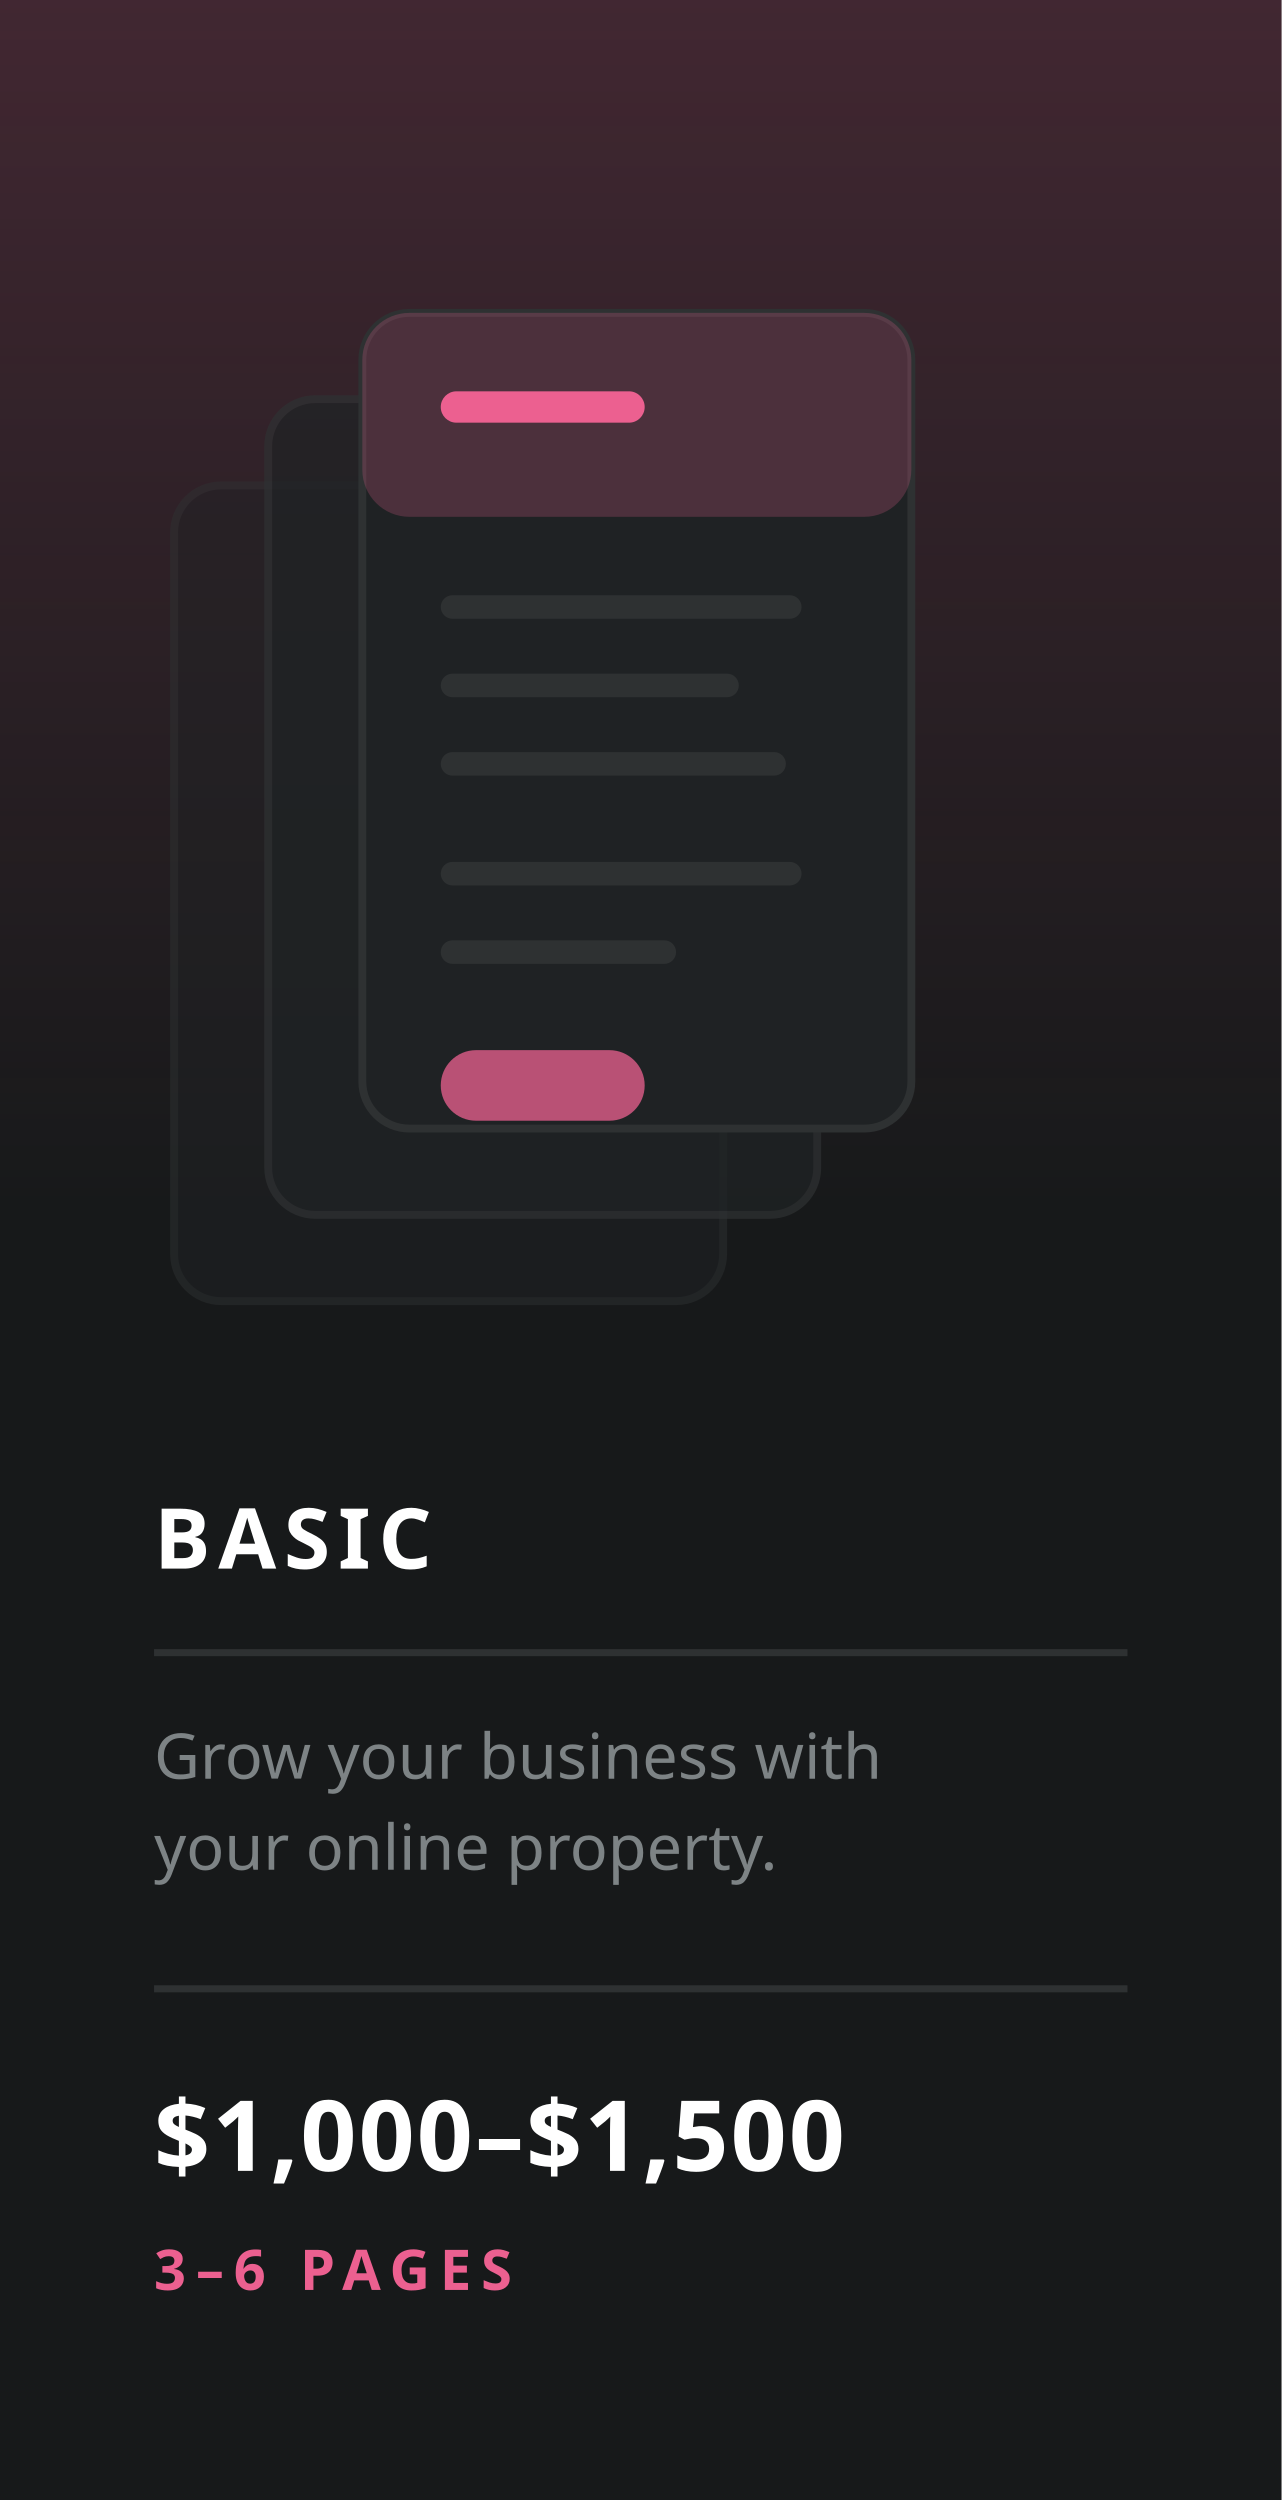
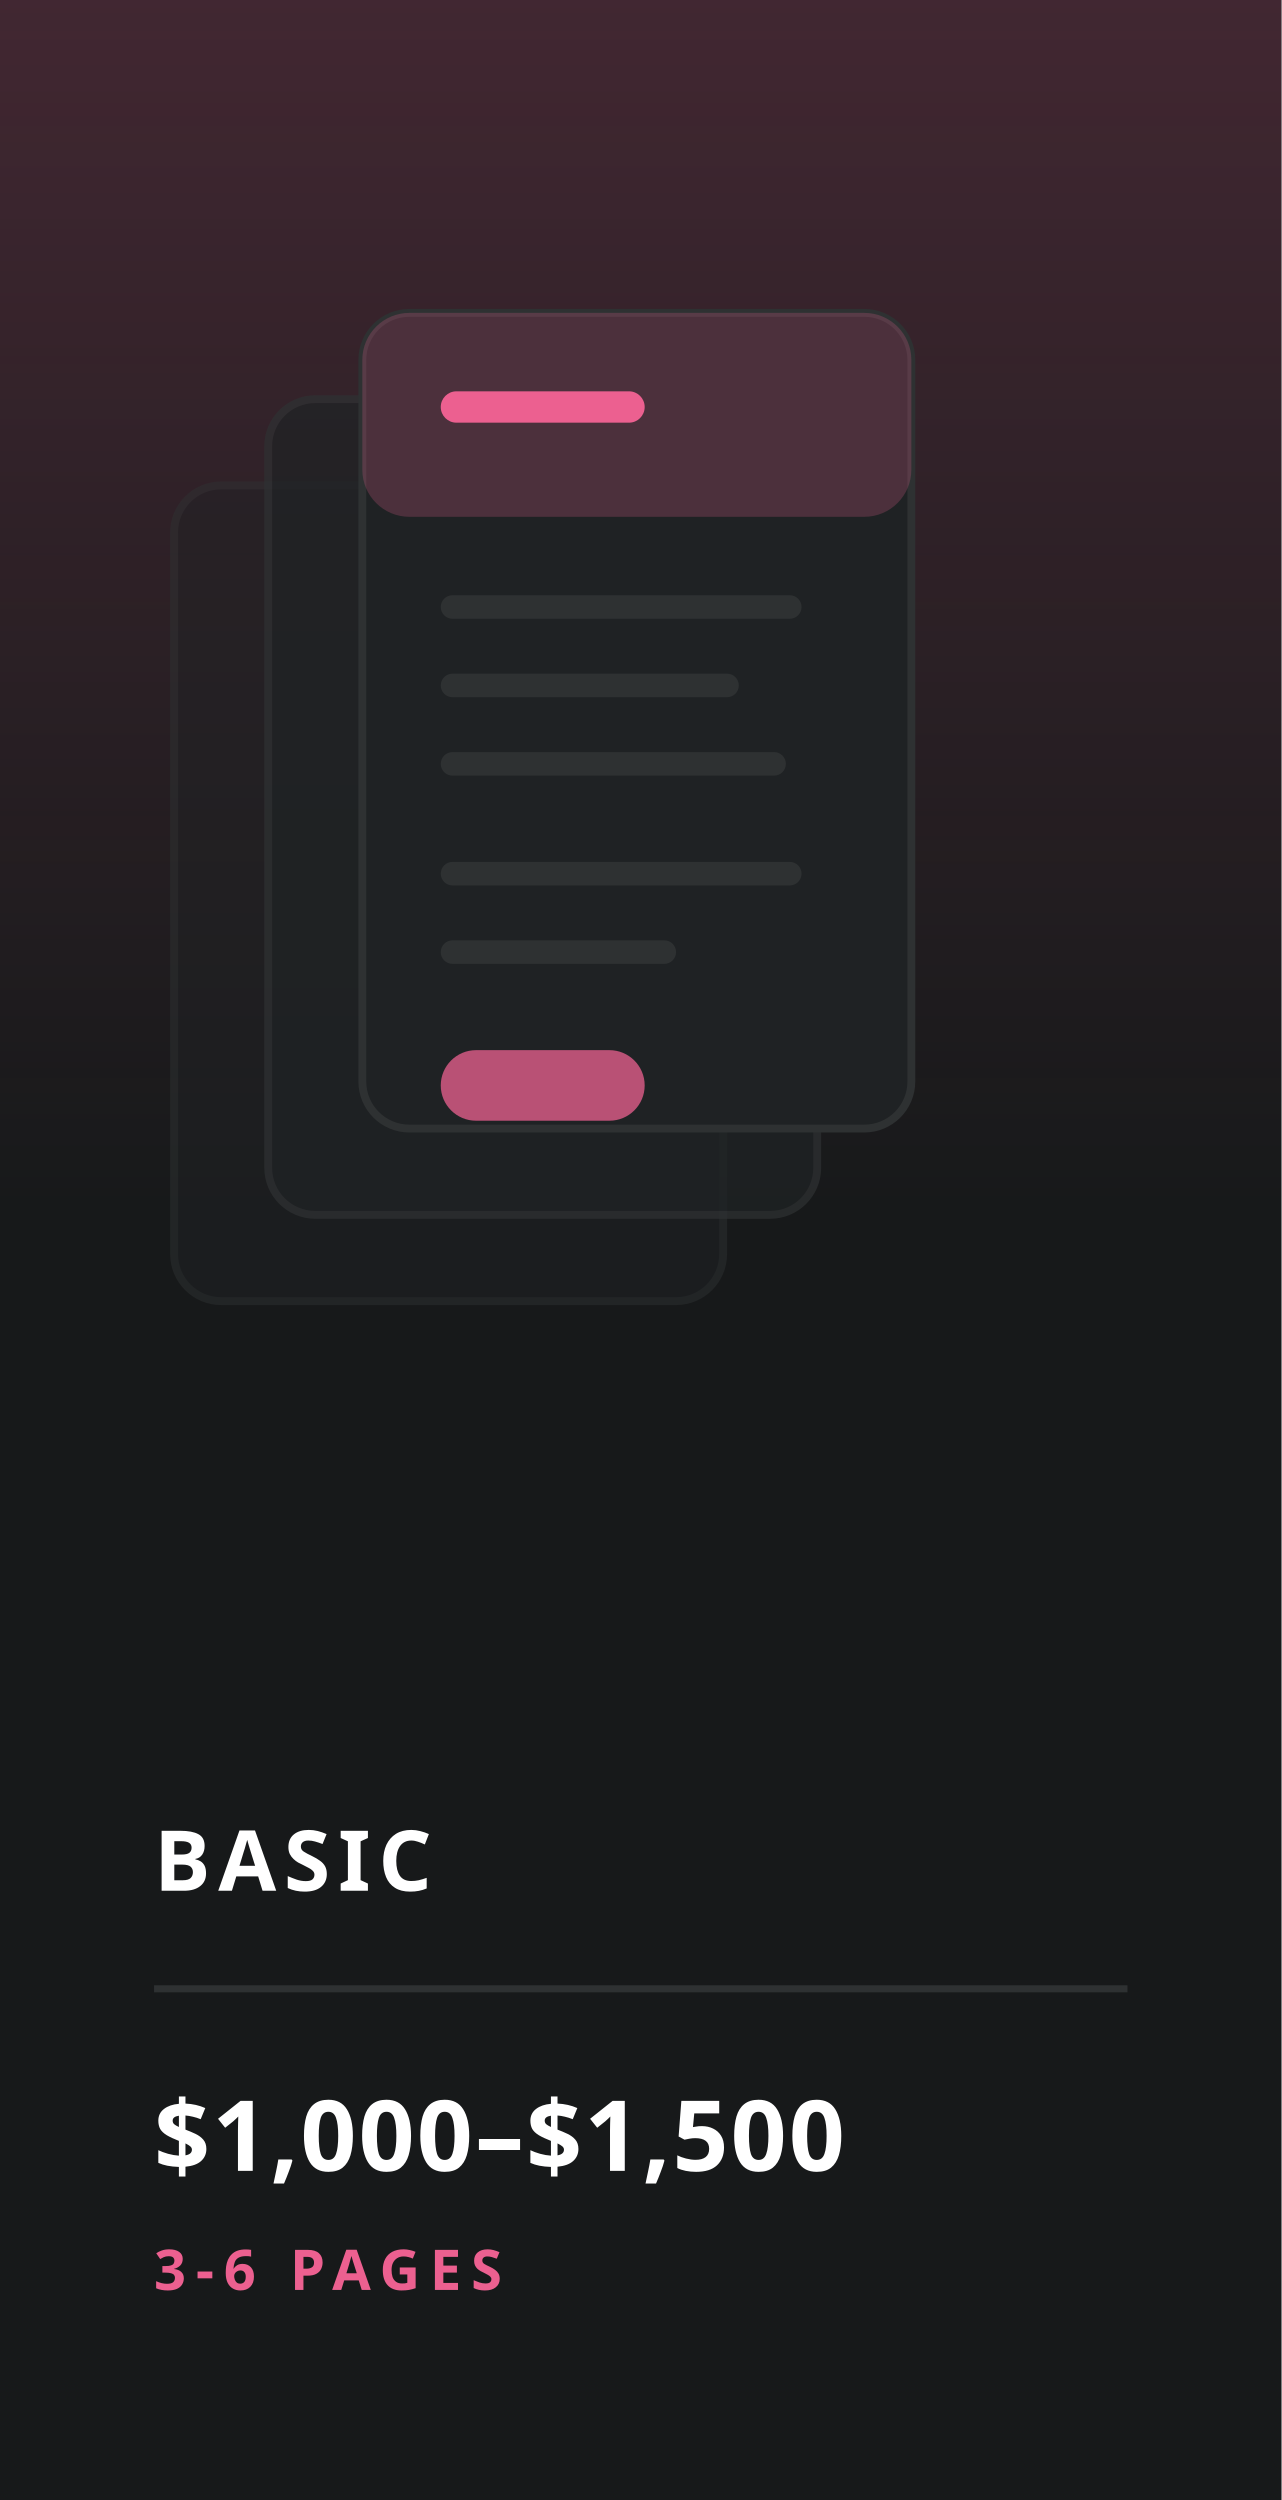
<svg xmlns="http://www.w3.org/2000/svg" viewBox="0 0 183 357" width="183" height="357" role="img" aria-label="Basic package" font-family="Poppins, 'Century Gothic', Futura, 'Trebuchet MS', sans-serif" version="1.1" id="svg18">
  <defs id="defs2">
    <linearGradient id="glow" x1="0" y1="0" x2="0" y2="1">
      <stop offset="0%" stop-color="#ec6090" stop-opacity="0.20" id="stop1" />
      <stop offset="100%" stop-color="#ec6090" stop-opacity="0" id="stop2" />
    </linearGradient>
  </defs>
  <rect width="183" height="357" fill="#17191a" id="rect2" />
  <rect width="183" height="172" fill="url(#glow)" id="rect3" />
  <g transform="translate(91.5,113) scale(1.12) translate(-91.5,-113)" id="g14">
    <rect x="32" y="74" width="70" height="104" rx="6" fill="#1f2224" stroke="#2e3132" opacity="0.5" id="rect4" />
    <rect x="44" y="63" width="70" height="104" rx="6" fill="#1f2224" stroke="#2e3132" opacity="0.72" id="rect5" />
    <rect x="56" y="52" width="70" height="104" rx="6" fill="#1f2224" stroke="#2e3132" opacity="1.0" id="rect6" />
    <rect x="56" y="52" width="70" height="26" rx="6" fill="#ec6090" opacity="0.22" id="rect7" />
    <rect x="66" y="62" width="26" height="4" rx="2" fill="#ec6090" id="rect8" />
    <rect x="66" y="88" width="46" height="3" rx="1.5" fill="#2e3132" id="rect9" />
    <rect x="66" y="98" width="38" height="3" rx="1.5" fill="#2e3132" id="rect10" />
    <rect x="66" y="108" width="44" height="3" rx="1.5" fill="#2e3132" id="rect11" />
    <rect x="66" y="122" width="46" height="3" rx="1.5" fill="#2e3132" id="rect12" />
    <rect x="66" y="132" width="30" height="3" rx="1.5" fill="#2e3132" id="rect13" />
    <rect x="66" y="146" width="26" height="9" rx="4.5" fill="#ec6090" opacity="0.75" id="rect14" />
  </g>
-   <text x="22" y="224" font-size="12" font-weight="700" fill="#ffffff" letter-spacing="1.1" id="text14">BASIC</text>
-   <path d="M22 236 h139" stroke="#2e3132" stroke-width="1" id="path14" />
-   <text x="22" y="254" font-size="9px" fill="#7d8385" id="text15">Grow your business with</text>
-   <text x="22" y="267" font-size="9px" fill="#7d8385" id="text16">your online property.</text>
-   <path d="M22 284 h139" stroke="#2e3132" stroke-width="1" id="path16" />
+   <text x="22" y="270" font-size="12px" font-weight="700" fill="#ffffff" letter-spacing="1.1" id="text14">BASIC</text>
+   <path d="M 22,236 H 161" stroke="#2e3132" stroke-width="1" id="path14" style="display:none" />
+   <text x="22" y="254" font-size="9px" fill="#7d8385" id="text15" style="display:none">Grow your business with</text>
+   <text x="22" y="267" font-size="9px" fill="#7d8385" id="text16" style="display:none">your online property.</text>
+   <path d="M 22,284 H 161" stroke="#2e3132" stroke-width="1" id="path16" style="display:inline" />
  <text x="22" y="310" font-size="14" font-weight="700" fill="#ffffff" letter-spacing="0.3" id="text17">$1,000–$1,500</text>
-   <text x="22" y="327" font-size="8" font-weight="600" fill="#ec6090" letter-spacing="1.4" id="text18">3–6 PAGES</text>
+   <text x="22" y="327" font-size="8px" font-weight="600" fill="#ec6090" letter-spacing="1.4" id="text18">3-6 PAGES</text>
</svg>
